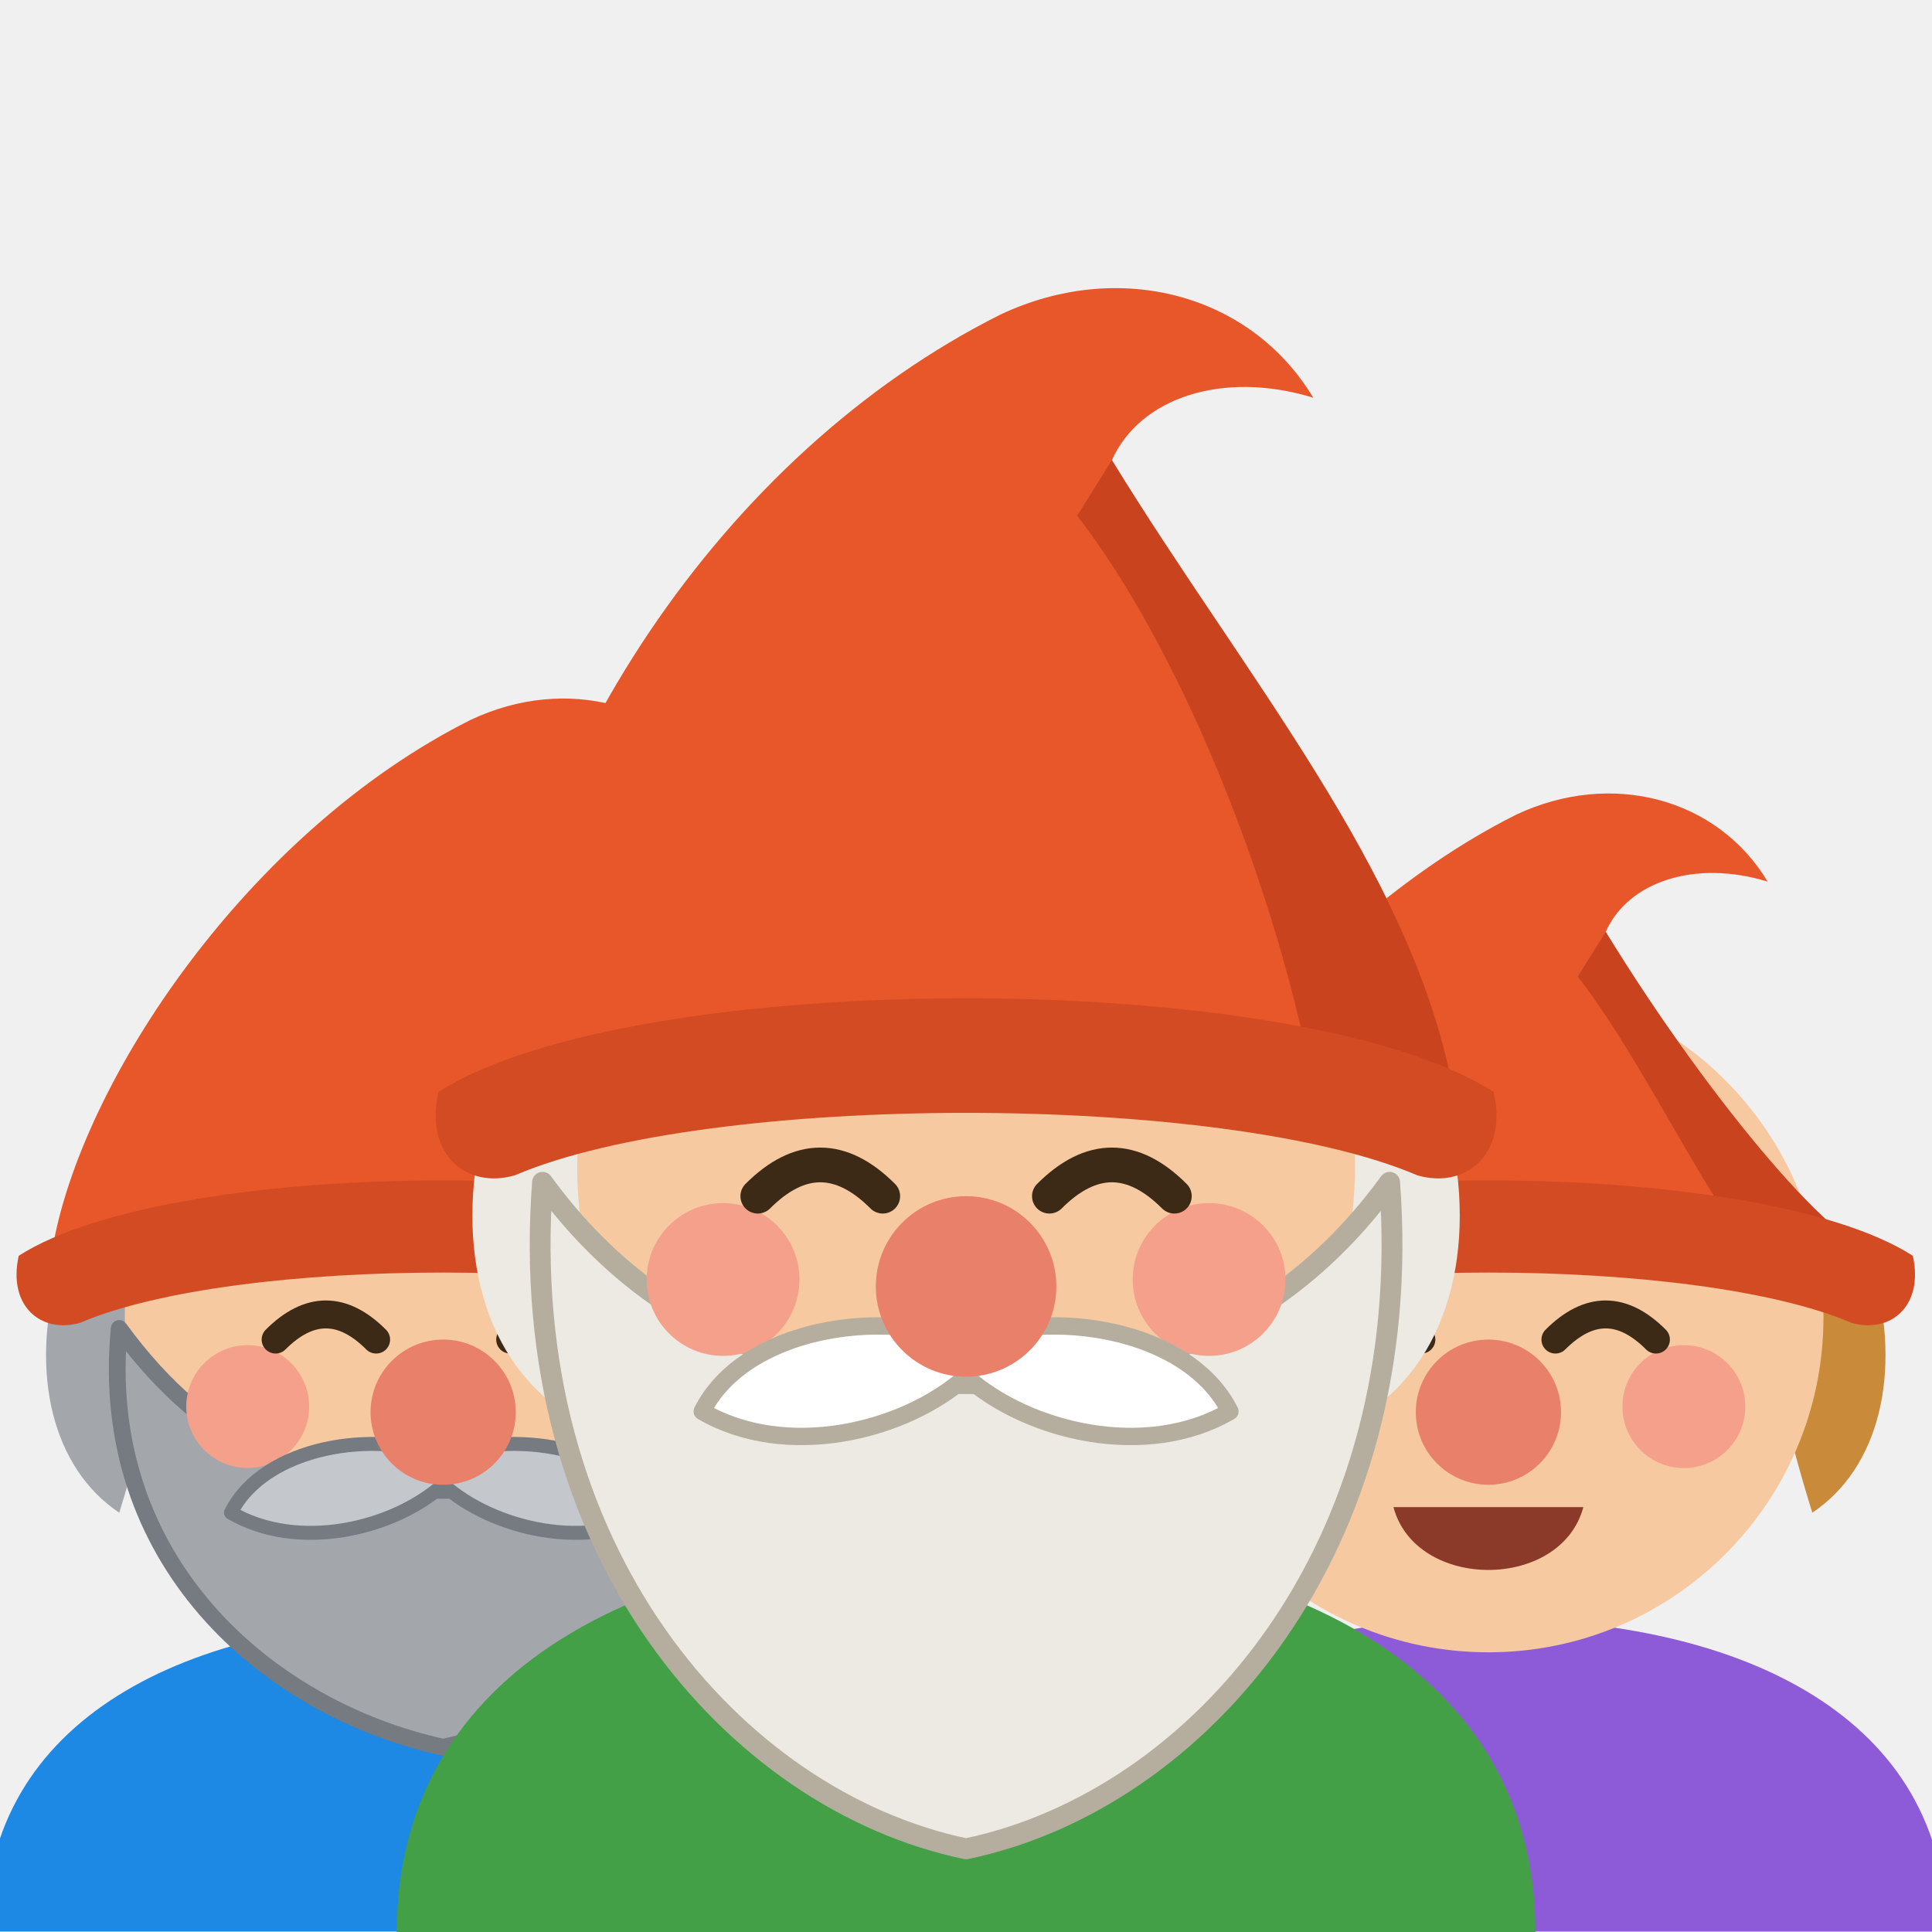
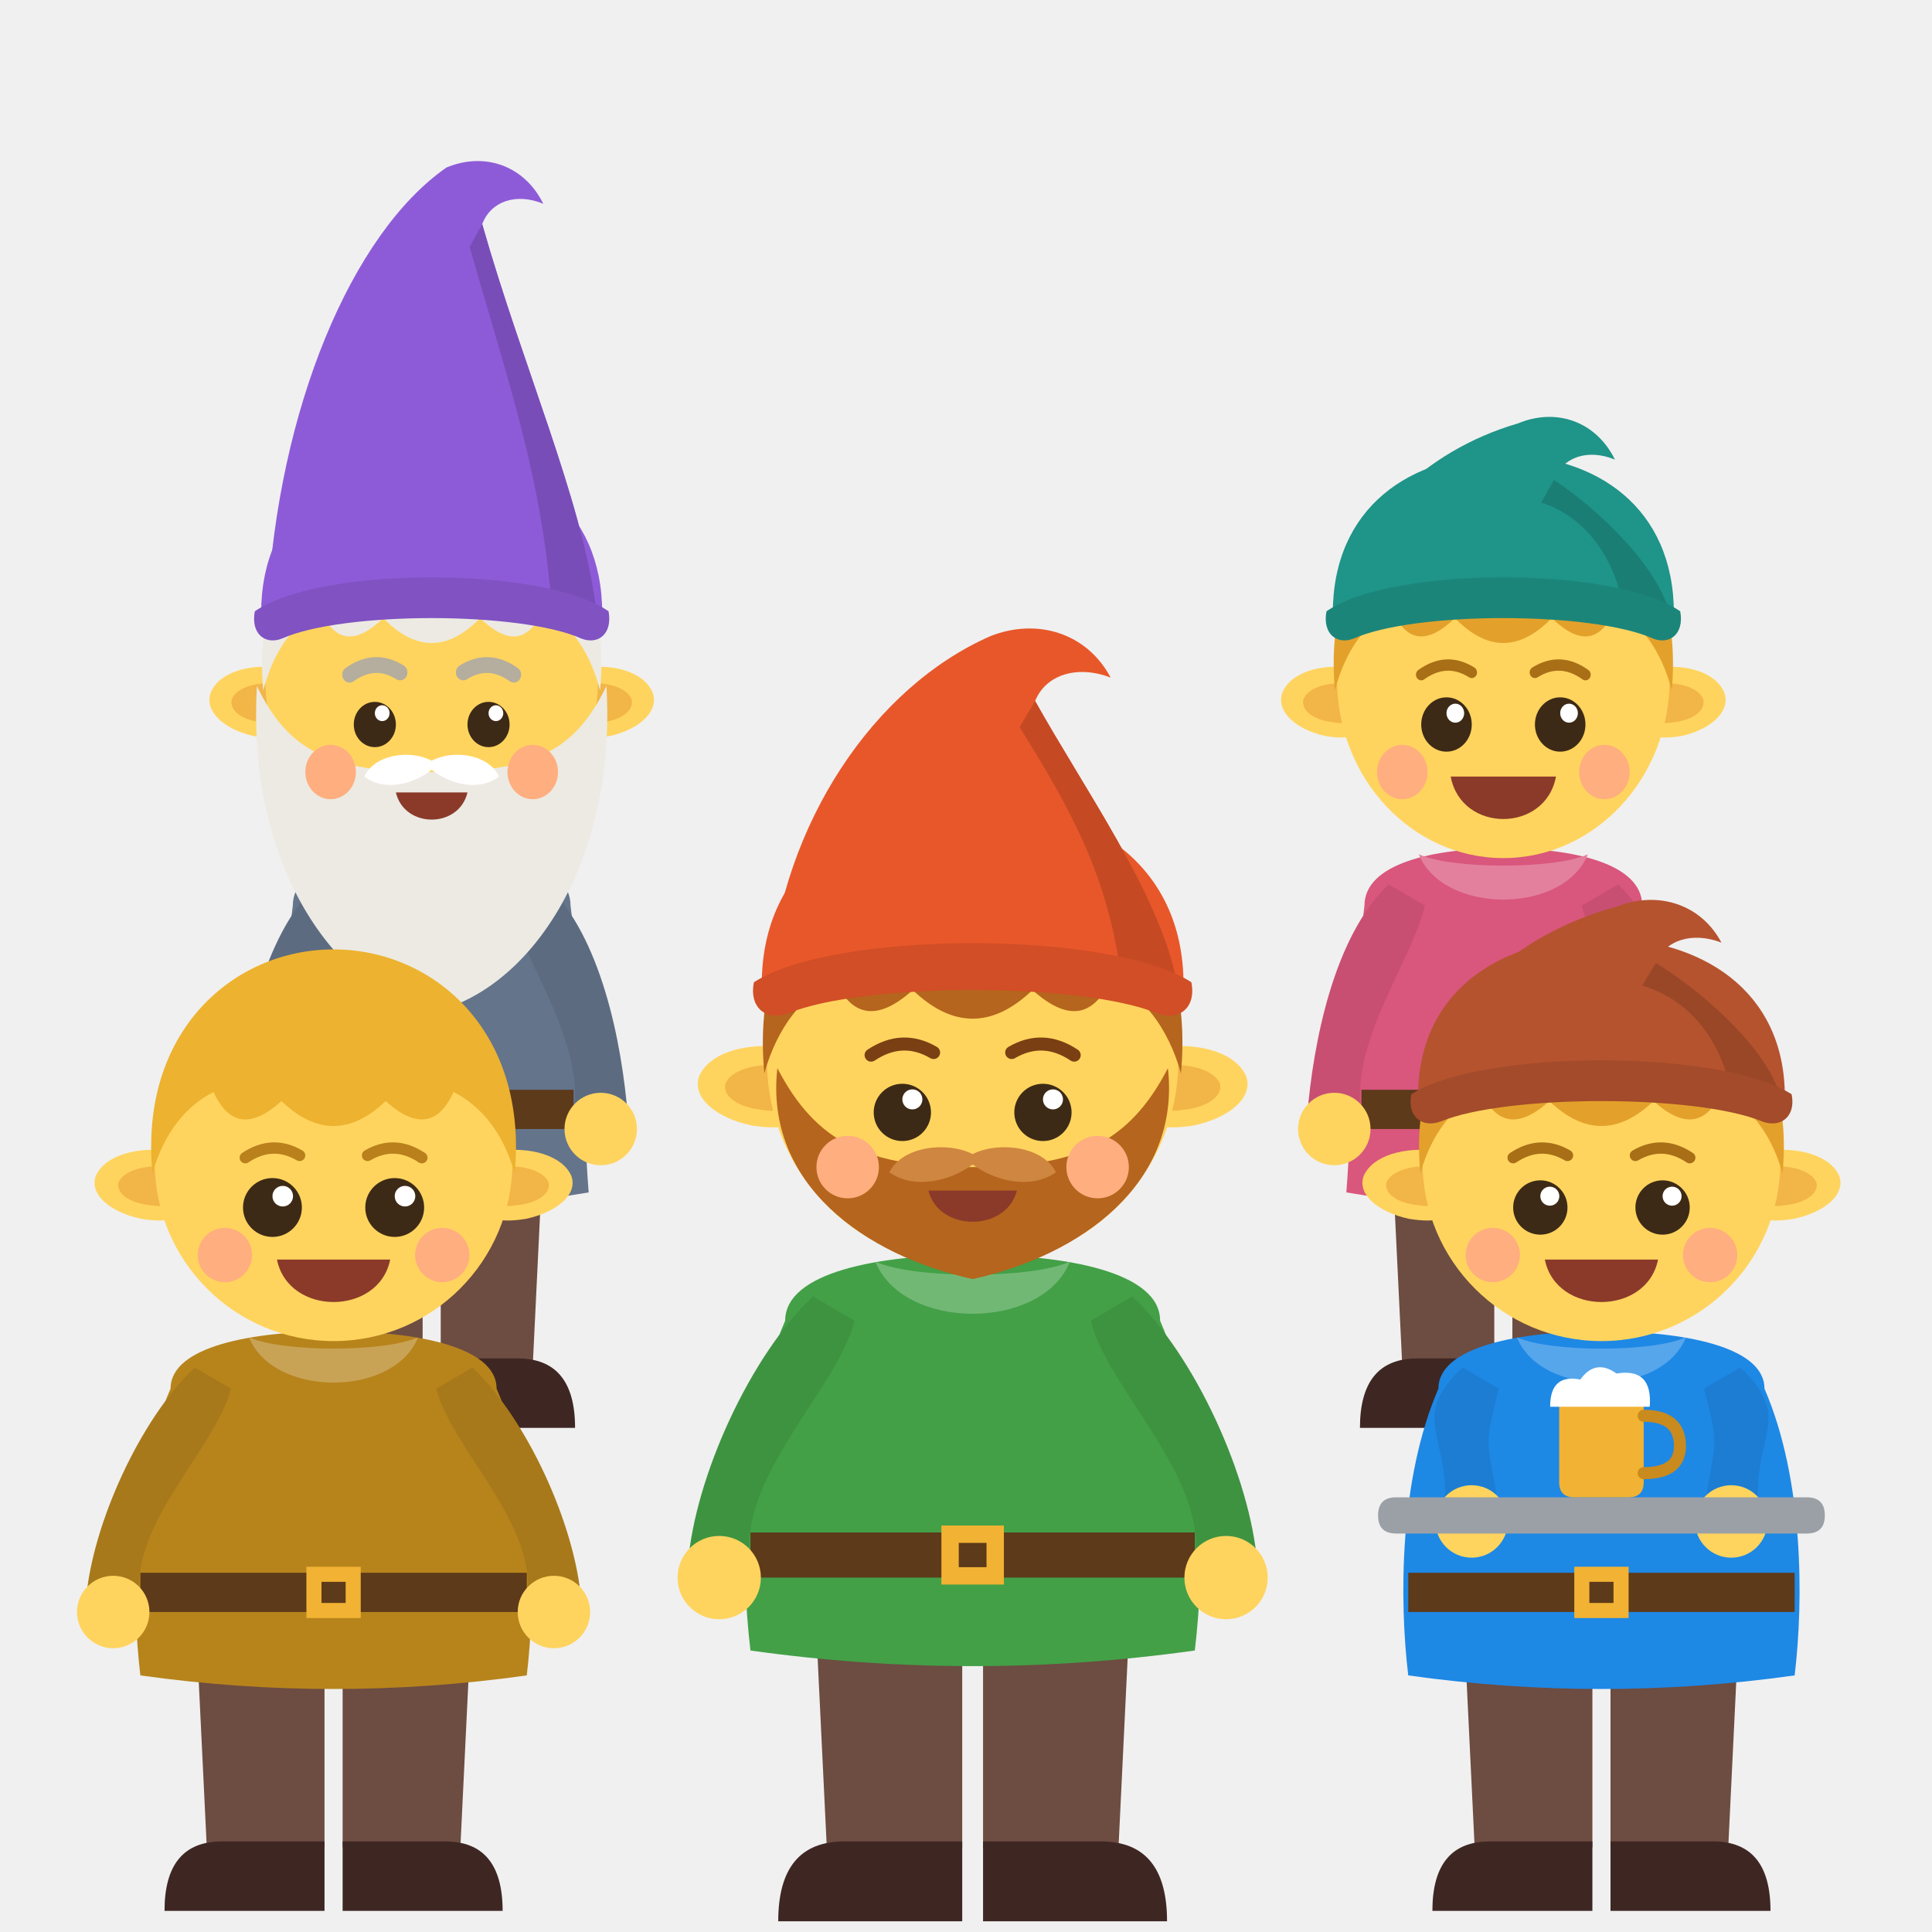
<svg xmlns="http://www.w3.org/2000/svg" viewBox="0 0 512 512" role="img" aria-label="Heinzelmännchen">
-   <g transform="translate(-72 133) scale(0.74)">
-     <path d="M92 512 C92 436 164 400 256 400 C348 400 420 436 420 512 Z" fill="#1E88E5" />
-     <path d="M118 276 C108 312 116 346 140 362 C150 330 156 300 160 280 Z" fill="#A3A6AB" />
-     <path d="M394 276 C404 312 396 346 372 362 C362 330 356 300 352 280 Z" fill="#A3A6AB" />
-     <circle cx="256" cy="292" r="114" fill="#F6C9A0" />
-     <path d="M140 296 C132 378.5 192.2 432 256 446 C319.8 432 380 378.5 372 296 C340 340 302 354 256 354 C210 354 172 340 140 296 Z" fill="#A3A6AB" stroke="#767A81" stroke-width="6" stroke-linecap="round" stroke-linejoin="round" />
-     <path d="M116 268 C126 208 186 118 266 78 C300 62 338 72 356 102 C330 94 306 102 298 120 C336 182 384 238 396 268 Z" fill="#E8572A" />
-     <path d="M298 120 C336 182 384 238 396 268 L356 268 C344 238 316 172 288 136 Z" fill="#C9431F" />
-     <path d="M104 270 C160 234 352 234 408 270 C412 288 400 298 386 294 C330 270 182 270 126 294 C112 298 100 288 104 270 Z" fill="#D24B23" />
-     <circle cx="186" cy="324" r="22" fill="#F4A08A" />
-     <circle cx="326" cy="324" r="22" fill="#F4A08A" />
-     <path d="M196 300 Q214 282 232 300" fill="none" stroke="#3D2A16" stroke-width="10" stroke-linecap="round" stroke-linejoin="round" />
-     <path d="M280 300 Q298 282 316 300" fill="none" stroke="#3D2A16" stroke-width="10" stroke-linecap="round" stroke-linejoin="round" />
-     <path d="M256 342 C232 332 192 338 180 362 C204 376 238 368 256 352 C274 368 308 376 332 362 C320 338 280 332 256 342 Z" fill="#C4C7CB" stroke="#767A81" stroke-width="5" stroke-linecap="round" stroke-linejoin="round" />
-     <circle cx="256" cy="326" r="26" fill="#E9806A" />
+   <g transform="translate(12 40) scale(0.4)">
+     <path d="M183 680 H250 V804 H189 Z" fill="#6D4C41" />
+     <path d="M329 680 H262 V804 H323 Z" fill="#6D4C41" />
+     <path d="M161 846 Q161 800 199 800 H250 V846 Z" fill="#3E2723" />
+     <path d="M351 846 Q351 800 313 800 H262 V846 Z" fill="#3E2723" />
+     <path d="M164 500 C164 472 210 462 256 462 C302 462 348 472 348 500 C356 560 356 640 360 690 Q256 708 152 690 C156 640 156 560 164 500 Z" fill="#64748B" />
+     <path d="M200 466 C216 506 296 506 312 466 C290 476 222 476 200 466 Z" fill="#8B97A8" />
+     <path d="M162 622 H350 V648 H162 Z" fill="#5D3A1A" />
+     <path d="M238 618 H274 V652 H238 Z M248 628 V642 H264 V628 Z" fill="#F2B233" />
+     <path d="M180 486 C144 520 130 590 126 640 L162 640 C154 590 194 540 204 500 Z" fill="#5C6B80" />
+     <circle cx="144" cy="648" r="24" fill="#FFD45E" />
+     <path d="M332 486 C368 520 382 590 386 640 L350 640 C358 590 318 540 308 500 Z" fill="#5C6B80" />
+     <circle cx="368" cy="648" r="24" fill="#FFD45E" />
+     <g transform="matrix(0.6975 0 0 0.75 77.44 173)">
+       <path d="M112 226 C82 222 54 230 46 248 C40 264 58 280 86 286 C98 288 108 288 114 286 Z" fill="#FFD45E" />
+       <path d="M400 226 C430 222 458 230 466 248 C472 264 454 280 426 286 C414 288 404 288 398 286 Z" fill="#FFD45E" />
+       <path d="M108 240 C88 238 70 244 66 254 C64 264 76 272 94 274 C100 275 106 275 110 274 Z" fill="#F2B547" />
+       <path d="M404 240 C424 238 442 244 446 254 C448 264 436 272 418 274 C412 275 406 275 402 274 Z" fill="#F2B547" />
+       <circle cx="256" cy="236" r="158" fill="#FFD45E" />
+       <path d="M96 246 C84 120 168 48 256 48 C344 48 428 120 416 246 C406 210 386 186 362 174 Q342 218 302 182 Q256 226 210 182 Q170 218 150 174 C126 186 106 210 96 246 Z" fill="#ECEAE3" />
+       <path d="M90 242 C80 400.4 164.7 512 256 530 C347.3 512 432 400.4 422 242 C392 300 352 318 256 318 C160 318 120 300 90 242 Z" fill="#ECEAE3" />
+       <path d="M94 178 C94 84 168 38 256 38 C344 38 418 84 418 178 Z" fill="#8E5BD8" />
+       <path d="M100 172 C110 -2.6 180 -157.8 270 -216 C306 -230 344 -218 362 -184 C336 -194 312 -186 304 -166 C342 -41.4 398 75 412 172 Z" fill="#8E5BD8" />
+       <path d="M304 -166 C342 -41.4 398 75 412 172 L370 172 C360 55.6 330 -22 292 -146 Z" fill="#794DB8" />
+       <path d="M88 176 C150 136 362 136 424 176 C428 196 414 206 398 200 C340 176 172 176 114 200 C98 206 84 196 88 176 Z" fill="#8052C2" />
+       <circle cx="160" cy="318" r="24" fill="#FFAE7F" />
+       <circle cx="352" cy="318" r="24" fill="#FFAE7F" />
+       <path d="M178 232 Q202 216 226 230" fill="none" stroke="#B5AE9E" stroke-width="14" stroke-linecap="round" stroke-linejoin="round" />
+       <path d="M286 230 Q310 216 334 232" fill="none" stroke="#B5AE9E" stroke-width="14" stroke-linecap="round" stroke-linejoin="round" />
+       <circle cx="202" cy="276" r="20" fill="#3D2A16" />
+       <circle cx="310" cy="276" r="20" fill="#3D2A16" />
+       <circle cx="209" cy="266" r="7" fill="#FFFFFF" />
+       <circle cx="317" cy="266" r="7" fill="#FFFFFF" />
+       <path d="M222 336 C230 368 282 368 290 336 Z" fill="#8B3A2A" />
+       <path d="M256 308 C236 298 202 302 192 322 C212 336 240 328 256 316 C272 328 300 336 320 322 C310 302 276 298 256 308 Z" fill="#FFFFFF" />
+     </g>
  </g>
-   <g transform="translate(205 133) scale(0.74)">
-     <path d="M92 512 C92 436 164 400 256 400 C348 400 420 436 420 512 Z" fill="#8E5BD8" />
-     <path d="M118 276 C108 312 116 346 140 362 C150 330 156 300 160 280 Z" fill="#C98A3A" />
-     <path d="M394 276 C404 312 396 346 372 362 C362 330 356 300 352 280 Z" fill="#C98A3A" />
-     <circle cx="256" cy="292" r="120" fill="#F6C9A0" />
-     <path d="M116 268 C126 242 186 152 266 112 C300 96 338 106 356 136 C330 128 306 136 298 154 C336 216 384 272 396 268 Z" fill="#E8572A" />
-     <path d="M298 154 C336 216 384 272 396 268 L356 268 C344 272 316 206 288 170 Z" fill="#C9431F" />
-     <path d="M104 270 C160 234 352 234 408 270 C412 288 400 298 386 294 C330 270 182 270 126 294 C112 298 100 288 104 270 Z" fill="#D24B23" />
-     <circle cx="186" cy="324" r="22" fill="#F4A08A" />
-     <circle cx="326" cy="324" r="22" fill="#F4A08A" />
-     <path d="M196 300 Q214 282 232 300" fill="none" stroke="#3D2A16" stroke-width="10" stroke-linecap="round" stroke-linejoin="round" />
-     <path d="M280 300 Q298 282 316 300" fill="none" stroke="#3D2A16" stroke-width="10" stroke-linecap="round" stroke-linejoin="round" />
-     <path d="M222 360 C230 390 282 390 290 360 Z" fill="#8B3A2A" />
-     <circle cx="256" cy="326" r="26" fill="#E9806A" />
+   <g transform="translate(296 40) scale(0.4)">
+     <path d="M183 680 H250 V804 H189 Z" fill="#6D4C41" />
+     <path d="M329 680 H262 V804 H323 Z" fill="#6D4C41" />
+     <path d="M161 846 Q161 800 199 800 H250 V846 Z" fill="#3E2723" />
+     <path d="M351 846 Q351 800 313 800 H262 V846 Z" fill="#3E2723" />
+     <path d="M164 500 C164 472 210 462 256 462 C302 462 348 472 348 500 C356 560 356 640 360 690 Q256 708 152 690 C156 640 156 560 164 500 Z" fill="#D9567C" />
+     <path d="M200 466 C216 506 296 506 312 466 C290 476 222 476 200 466 Z" fill="#E3809D" />
+     <path d="M162 622 H350 V648 H162 Z" fill="#5D3A1A" />
+     <path d="M238 618 H274 V652 H238 Z M248 628 V642 H264 V628 Z" fill="#F2B233" />
+     <path d="M180 486 C144 520 130 590 126 640 L162 640 C154 590 194 540 204 500 Z" fill="#C84F72" />
+     <circle cx="144" cy="648" r="24" fill="#FFD45E" />
+     <path d="M332 486 C368 520 382 590 386 640 L350 640 C358 590 318 540 308 500 Z" fill="#C84F72" />
+     <circle cx="368" cy="648" r="24" fill="#FFD45E" />
+     <g transform="matrix(0.6975 0 0 0.75 77.44 173)">
+       <path d="M112 226 C82 222 54 230 46 248 C40 264 58 280 86 286 C98 288 108 288 114 286 Z" fill="#FFD45E" />
+       <path d="M400 226 C430 222 458 230 466 248 C472 264 454 280 426 286 C414 288 404 288 398 286 Z" fill="#FFD45E" />
+       <path d="M108 240 C88 238 70 244 66 254 C64 264 76 272 94 274 C100 275 106 275 110 274 Z" fill="#F2B547" />
+       <path d="M404 240 C424 238 442 244 446 254 C448 264 436 272 418 274 C412 275 406 275 402 274 Z" fill="#F2B547" />
+       <circle cx="256" cy="236" r="158" fill="#FFD45E" />
+       <path d="M96 246 C84 120 168 48 256 48 C344 48 428 120 416 246 C406 210 386 186 362 174 Q342 218 302 182 Q256 226 210 182 Q170 218 150 174 C126 186 106 210 96 246 Z" fill="#E3A12B" />
+       <path d="M94 178 C94 84 168 38 256 38 C344 38 418 84 418 178 Z" fill="#1F9488" />
+       <path d="M100 172 C110 99.1 180 34.3 270 10 C306 -4 344 8 362 42 C336 32 312 40 304 60 C342 82.9 398 131.5 412 172 Z" fill="#1F9488" />
+       <path d="M304 60 C342 82.9 398 131.5 412 172 L370 172 C360 123.4 330 91 292 80 Z" fill="#1A7E74" />
+       <path d="M88 176 C150 136 362 136 424 176 C428 196 414 206 398 200 C340 176 172 176 114 200 C98 206 84 196 88 176 Z" fill="#1C857A" />
+       <circle cx="160" cy="318" r="24" fill="#FFAE7F" />
+       <circle cx="352" cy="318" r="24" fill="#FFAE7F" />
+       <path d="M178 232 Q202 216 226 230" fill="none" stroke="#A86F17" stroke-width="10" stroke-linecap="round" stroke-linejoin="round" />
+       <path d="M286 230 Q310 216 334 232" fill="none" stroke="#A86F17" stroke-width="10" stroke-linecap="round" stroke-linejoin="round" />
+       <circle cx="202" cy="276" r="24" fill="#3D2A16" />
+       <circle cx="310" cy="276" r="24" fill="#3D2A16" />
+       <circle cx="210.4" cy="266" r="8.4" fill="#FFFFFF" />
+       <circle cx="318.4" cy="266" r="8.4" fill="#FFFFFF" />
+       <path d="M206 322 C216 372 296 372 306 322 Z" fill="#8B3A2A" />
+     </g>
  </g>
-   <g transform="translate(20.5 41) scale(0.92)">
-     <path d="M92 512 C92 436 164 400 256 400 C348 400 420 436 420 512 Z" fill="#43A047" />
-     <path d="M118 276 C108 312 116 346 140 362 C150 330 156 300 160 280 Z" fill="#ECEAE3" />
-     <path d="M394 276 C404 312 396 346 372 362 C362 330 356 300 352 280 Z" fill="#ECEAE3" />
-     <circle cx="256" cy="292" r="112" fill="#F6C9A0" />
-     <path d="M134 296 C126 401.6 188.9 474 256 488 C323.1 474 386 401.6 378 296 C346 340 302 354 256 354 C210 354 166 340 134 296 Z" fill="#ECEAE3" stroke="#B5AE9E" stroke-width="6" stroke-linecap="round" stroke-linejoin="round" />
-     <path d="M116 268 C126 176 186 86 266 46 C300 30 338 40 356 70 C330 62 306 70 298 88 C336 150 384 206 396 268 Z" fill="#E8572A" />
-     <path d="M298 88 C336 150 384 206 396 268 L356 268 C344 206 316 140 288 104 Z" fill="#C9431F" />
-     <path d="M104 270 C160 234 352 234 408 270 C412 288 400 298 386 294 C330 270 182 270 126 294 C112 298 100 288 104 270 Z" fill="#D24B23" />
-     <circle cx="186" cy="324" r="22" fill="#F4A08A" />
-     <circle cx="326" cy="324" r="22" fill="#F4A08A" />
-     <path d="M196 300 Q214 282 232 300" fill="none" stroke="#3D2A16" stroke-width="10" stroke-linecap="round" stroke-linejoin="round" />
-     <path d="M280 300 Q298 282 316 300" fill="none" stroke="#3D2A16" stroke-width="10" stroke-linecap="round" stroke-linejoin="round" />
-     <path d="M256 342 C232 332 192 338 180 362 C204 376 238 368 256 352 C274 368 308 376 332 362 C320 338 280 332 256 342 Z" fill="#FFFFFF" stroke="#B5AE9E" stroke-width="5" stroke-linecap="round" stroke-linejoin="round" />
-     <circle cx="256" cy="326" r="26" fill="#E9806A" />
+   <g transform="translate(-14 168) scale(0.4)">
+     <path d="M166 680 H250 V804 H172 Z" fill="#6D4C41" />
+     <path d="M346 680 H262 V804 H340 Z" fill="#6D4C41" />
+     <path d="M144 846 Q144 800 182 800 H250 V846 Z" fill="#3E2723" />
+     <path d="M368 846 Q368 800 330 800 H262 V846 Z" fill="#3E2723" />
+     <path d="M148 500 C148 472 202 462 256 462 C310 462 364 472 364 500 C390 560 390 640 384 690 Q256 708 128 690 C122 640 122 560 148 500 Z" fill="#B7841C" />
+     <path d="M200 466 C216 506 296 506 312 466 C290 476 222 476 200 466 Z" fill="#C9A355" />
+     <path d="M128 622 H384 V648 H128 Z" fill="#5D3A1A" />
+     <path d="M238 618 H274 V652 H238 Z M248 628 V642 H264 V628 Z" fill="#F2B233" />
+     <path d="M164 486 C128 520 96 590 92 640 L128 640 C120 590 178 540 188 500 Z" fill="#A8791A" />
+     <circle cx="110" cy="648" r="24" fill="#FFD45E" />
+     <path d="M348 486 C384 520 416 590 420 640 L384 640 C392 590 334 540 324 500 Z" fill="#A8791A" />
+     <circle cx="402" cy="648" r="24" fill="#FFD45E" />
+     <g transform="matrix(0.75 0 0 0.75 64 173)">
+       <path d="M112 226 C82 222 54 230 46 248 C40 264 58 280 86 286 C98 288 108 288 114 286 Z" fill="#FFD45E" />
+       <path d="M400 226 C430 222 458 230 466 248 C472 264 454 280 426 286 C414 288 404 288 398 286 Z" fill="#FFD45E" />
+       <path d="M108 240 C88 238 70 244 66 254 C64 264 76 272 94 274 C100 275 106 275 110 274 Z" fill="#F2B547" />
+       <path d="M404 240 C424 238 442 244 446 254 C448 264 436 272 418 274 C412 275 406 275 402 274 Z" fill="#F2B547" />
+       <circle cx="256" cy="236" r="158" fill="#FFD45E" />
+       <path d="M96 246 C84 120 168 48 256 48 C344 48 428 120 416 246 C406 210 386 186 362 174 Q342 218 302 182 Q256 226 210 182 Q170 218 150 174 C126 186 106 210 96 246 Z" fill="#EDB22F" />
+       <circle cx="160" cy="318" r="24" fill="#FFAE7F" />
+       <circle cx="352" cy="318" r="24" fill="#FFAE7F" />
+       <path d="M178 232 Q202 216 226 230" fill="none" stroke="#B9801C" stroke-width="10" stroke-linecap="round" stroke-linejoin="round" />
+       <path d="M286 230 Q310 216 334 232" fill="none" stroke="#B9801C" stroke-width="10" stroke-linecap="round" stroke-linejoin="round" />
+       <circle cx="202" cy="276" r="26" fill="#3D2A16" />
+       <circle cx="310" cy="276" r="26" fill="#3D2A16" />
+       <circle cx="211.1" cy="266" r="9.1" fill="#FFFFFF" />
+       <circle cx="319.1" cy="266" r="9.1" fill="#FFFFFF" />
+       <path d="M206 322 C216 372 296 372 306 322 Z" fill="#8B3A2A" />
+     </g>
+   </g>
+   <g transform="translate(322 168) scale(0.4)">
+     <path d="M166 680 H250 V804 H172 Z" fill="#6D4C41" />
+     <path d="M346 680 H262 V804 H340 Z" fill="#6D4C41" />
+     <path d="M144 846 Q144 800 182 800 H250 V846 Z" fill="#3E2723" />
+     <path d="M368 846 Q368 800 330 800 H262 V846 Z" fill="#3E2723" />
+     <path d="M148 500 C148 472 202 462 256 462 C310 462 364 472 364 500 C390 560 390 640 384 690 Q256 708 128 690 C122 640 122 560 148 500 Z" fill="#1E88E5" />
+     <path d="M200 466 C216 506 296 506 312 466 C290 476 222 476 200 466 Z" fill="#56A6EC" />
+     <path d="M128 622 H384 V648 H128 Z" fill="#5D3A1A" />
+     <path d="M238 618 H274 V652 H238 Z M248 628 V642 H264 V628 Z" fill="#F2B233" />
+     <path d="M164 486 C128 520 156 530 152 580 L188 580 C180 530 178 540 188 500 Z" fill="#1C7DD3" />
+     <circle cx="170" cy="588" r="24" fill="#FFD45E" />
+     <path d="M348 486 C384 520 356 530 360 580 L324 580 C332 530 334 540 324 500 Z" fill="#1C7DD3" />
+     <circle cx="342" cy="588" r="24" fill="#FFD45E" />
+     <path d="M120 572 H392 Q404 572 404 584 Q404 596 392 596 H120 Q108 596 108 584 Q108 572 120 572 Z" fill="#9AA0A6" />
+     <path d="M228 506 H284 V562 Q284 572 274 572 H238 Q228 572 228 562 Z" fill="#F2B233" />
+     <path d="M284 518 Q308 518 308 538 Q308 556 284 556" fill="none" stroke="#C98A1E" stroke-width="8" stroke-linecap="round" stroke-linejoin="round" />
+     <path d="M222 512 Q222 490 242 494 Q252 480 266 490 Q290 486 288 512 Z" fill="#FFFFFF" />
+     <g transform="matrix(0.75 0 0 0.75 64 173)">
+       <path d="M112 226 C82 222 54 230 46 248 C40 264 58 280 86 286 C98 288 108 288 114 286 Z" fill="#FFD45E" />
+       <path d="M400 226 C430 222 458 230 466 248 C472 264 454 280 426 286 C414 288 404 288 398 286 Z" fill="#FFD45E" />
+       <path d="M108 240 C88 238 70 244 66 254 C64 264 76 272 94 274 C100 275 106 275 110 274 Z" fill="#F2B547" />
+       <path d="M404 240 C424 238 442 244 446 254 C448 264 436 272 418 274 C412 275 406 275 402 274 Z" fill="#F2B547" />
+       <circle cx="256" cy="236" r="158" fill="#FFD45E" />
+       <path d="M96 246 C84 120 168 48 256 48 C344 48 428 120 416 246 C406 210 386 186 362 174 Q342 218 302 182 Q256 226 210 182 Q170 218 150 174 C126 186 106 210 96 246 Z" fill="#E3A12B" />
+       <path d="M94 178 C94 84 168 38 256 38 C344 38 418 84 418 178 Z" fill="#B5532F" />
+       <path d="M100 172 C110 99.1 180 34.3 270 10 C306 -4 344 8 362 42 C336 32 312 40 304 60 C342 82.9 398 131.5 412 172 Z" fill="#B5532F" />
+       <path d="M304 60 C342 82.9 398 131.5 412 172 L370 172 C360 123.4 330 91 292 80 Z" fill="#9A4728" />
+       <path d="M88 176 C150 136 362 136 424 176 C428 196 414 206 398 200 C340 176 172 176 114 200 C98 206 84 196 88 176 Z" fill="#A34B2A" />
+       <circle cx="160" cy="318" r="24" fill="#FFAE7F" />
+       <circle cx="352" cy="318" r="24" fill="#FFAE7F" />
+       <path d="M178 232 Q202 216 226 230" fill="none" stroke="#A86F17" stroke-width="10" stroke-linecap="round" stroke-linejoin="round" />
+       <path d="M286 230 Q310 216 334 232" fill="none" stroke="#A86F17" stroke-width="10" stroke-linecap="round" stroke-linejoin="round" />
+       <circle cx="202" cy="276" r="24" fill="#3D2A16" />
+       <circle cx="310" cy="276" r="24" fill="#3D2A16" />
+       <circle cx="210.4" cy="266" r="8.4" fill="#FFFFFF" />
+       <circle cx="318.4" cy="266" r="8.4" fill="#FFFFFF" />
+       <path d="M206 322 C216 372 296 372 306 322 Z" fill="#8B3A2A" />
+     </g>
+   </g>
+   <g transform="translate(140 120) scale(0.46)">
+     <path d="M166 680 H250 V804 H172 Z" fill="#6D4C41" />
+     <path d="M346 680 H262 V804 H340 Z" fill="#6D4C41" />
+     <path d="M144 846 Q144 800 182 800 H250 V846 Z" fill="#3E2723" />
+     <path d="M368 846 Q368 800 330 800 H262 V846 Z" fill="#3E2723" />
+     <path d="M148 500 C148 472 202 462 256 462 C310 462 364 472 364 500 C390 560 390 640 384 690 Q256 708 128 690 C122 640 122 560 148 500 Z" fill="#43A047" />
+     <path d="M200 466 C216 506 296 506 312 466 C290 476 222 476 200 466 Z" fill="#72B875" />
+     <path d="M128 622 H384 V648 H128 Z" fill="#5D3A1A" />
+     <path d="M238 618 H274 V652 H238 Z M248 628 V642 H264 V628 Z" fill="#F2B233" />
+     <path d="M164 486 C128 520 96 590 92 640 L128 640 C120 590 178 540 188 500 Z" fill="#3E9341" />
+     <circle cx="110" cy="648" r="24" fill="#FFD45E" />
+     <path d="M348 486 C384 520 416 590 420 640 L384 640 C392 590 334 540 324 500 Z" fill="#3E9341" />
+     <circle cx="402" cy="648" r="24" fill="#FFD45E" />
+     <g transform="matrix(0.75 0 0 0.75 64 173)">
+       <path d="M112 226 C82 222 54 230 46 248 C40 264 58 280 86 286 C98 288 108 288 114 286 Z" fill="#FFD45E" />
+       <path d="M400 226 C430 222 458 230 466 248 C472 264 454 280 426 286 C414 288 404 288 398 286 Z" fill="#FFD45E" />
+       <path d="M108 240 C88 238 70 244 66 254 C64 264 76 272 94 274 C100 275 106 275 110 274 Z" fill="#F2B547" />
+       <path d="M404 240 C424 238 442 244 446 254 C448 264 436 272 418 274 C412 275 406 275 402 274 Z" fill="#F2B547" />
+       <circle cx="256" cy="236" r="158" fill="#FFD45E" />
+       <path d="M96 246 C84 120 168 48 256 48 C344 48 428 120 416 246 C406 210 386 186 362 174 Q342 218 302 182 Q256 226 210 182 Q170 218 150 174 C126 186 106 210 96 246 Z" fill="#B5651D" />
+       <path d="M106 242 C96 331.1 173.5 386 256 404 C338.5 386 416 331.1 406 242 C376 300 336 318 256 318 C176 318 136 300 106 242 Z" fill="#B5651D" />
+       <path d="M94 178 C94 84 168 38 256 38 C344 38 418 84 418 178 Z" fill="#E8572A" />
+       <path d="M100 172 C110 54.1 180 -50.7 270 -90 C306 -104 344 -92 362 -58 C336 -68 312 -60 304 -40 C342 27.9 398 106.5 412 172 Z" fill="#E8572A" />
+       <path d="M304 -40 C342 27.9 398 106.5 412 172 L370 172 C360 93.4 330 41 292 -20 Z" fill="#C54A24" />
+       <path d="M88 176 C150 136 362 136 424 176 C428 196 414 206 398 200 C340 176 172 176 114 200 C98 206 84 196 88 176 Z" fill="#D14E26" />
+       <circle cx="160" cy="318" r="24" fill="#FFAE7F" />
+       <circle cx="352" cy="318" r="24" fill="#FFAE7F" />
+       <path d="M178 232 Q202 216 226 230" fill="none" stroke="#7A3F12" stroke-width="10" stroke-linecap="round" stroke-linejoin="round" />
+       <path d="M286 230 Q310 216 334 232" fill="none" stroke="#7A3F12" stroke-width="10" stroke-linecap="round" stroke-linejoin="round" />
+       <circle cx="202" cy="276" r="22" fill="#3D2A16" />
+       <circle cx="310" cy="276" r="22" fill="#3D2A16" />
+       <circle cx="209.7" cy="266" r="7.7" fill="#FFFFFF" />
+       <circle cx="317.7" cy="266" r="7.7" fill="#FFFFFF" />
+       <path d="M222 336 C230 368 282 368 290 336 Z" fill="#8B3A2A" />
+       <path d="M256 308 C236 298 202 302 192 322 C212 336 240 328 256 316 C272 328 300 336 320 322 C310 302 276 298 256 308 Z" fill="#CF8640" />
+     </g>
  </g>
</svg>
